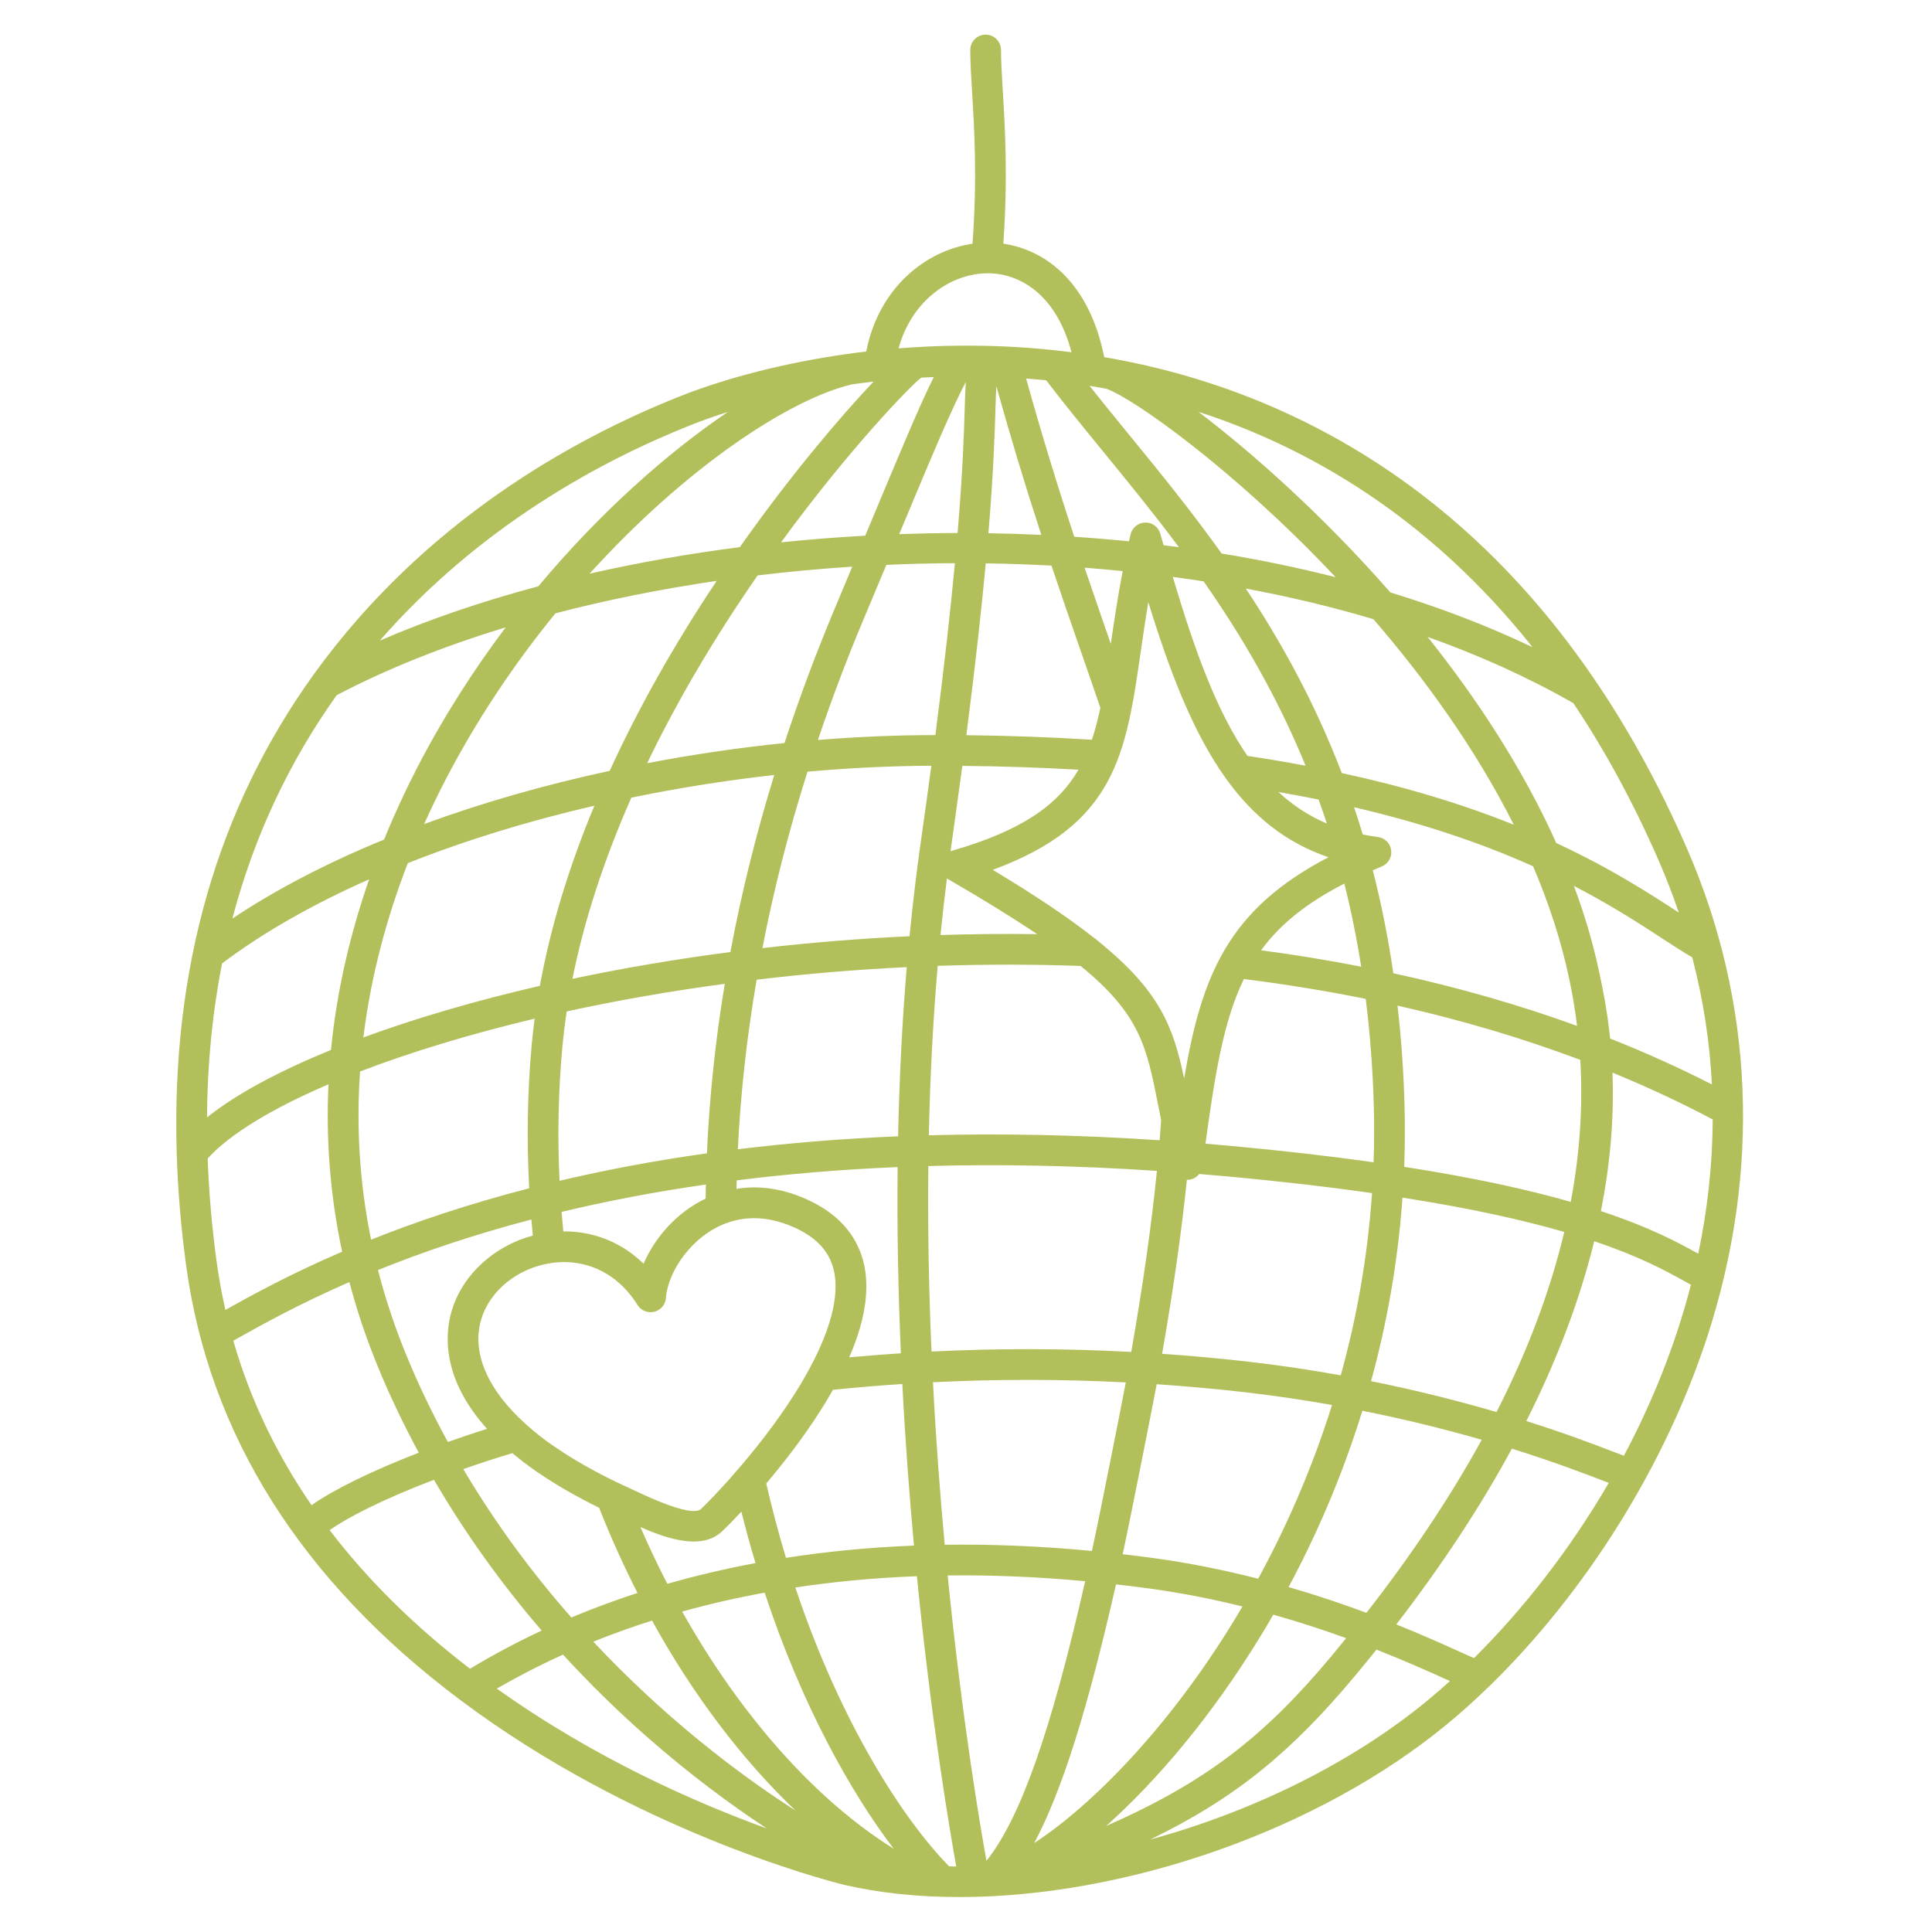
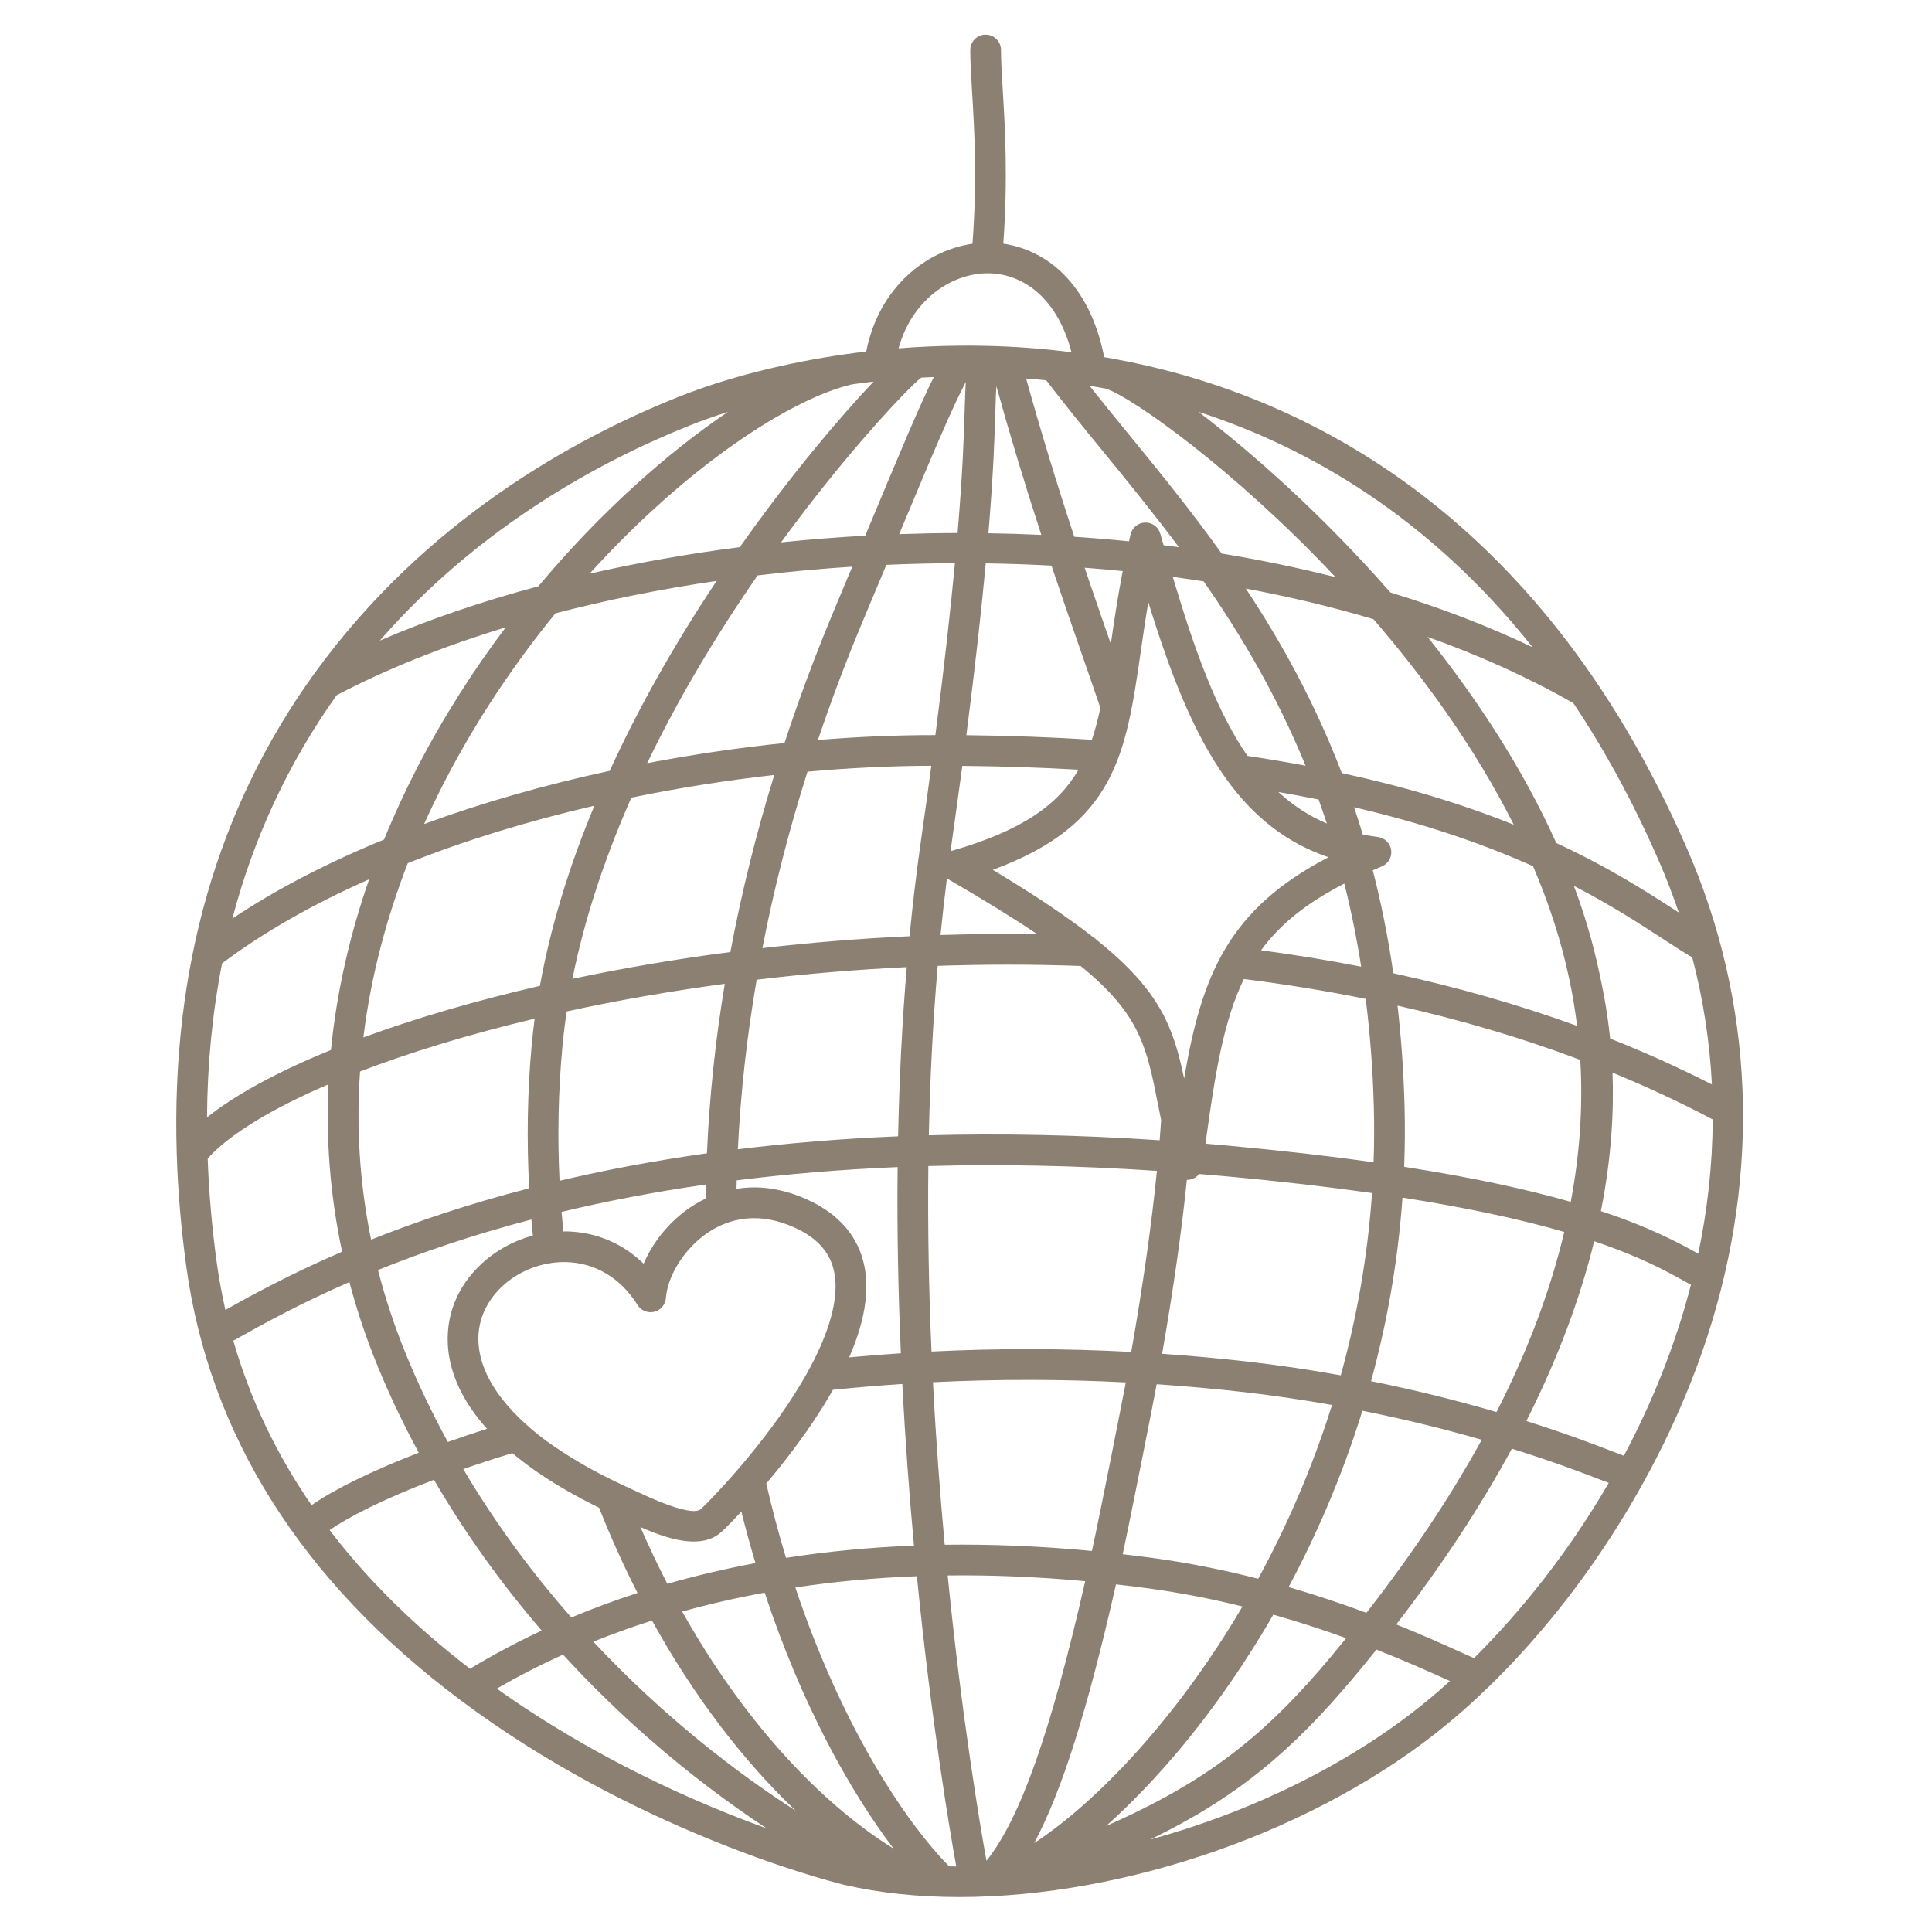
<svg xmlns="http://www.w3.org/2000/svg" width="400" zoomAndPan="magnify" viewBox="0 0 300 300" height="400" preserveAspectRatio="xMidYMid meet" version="1.0">
-   <path fill="#b3bf5a" d="M 261.941 131.734 C 238.535 78.043 200.551 60.746 172.812 55.695 C 172.363 55.609 171.91 55.535 171.461 55.457 C 169.141 43.797 162.316 38.793 155.793 37.836 C 156.527 27.586 156.059 19.797 155.707 14 C 155.562 11.574 155.434 9.48 155.434 7.766 C 155.434 6.445 154.367 5.379 153.051 5.379 C 151.73 5.379 150.664 6.445 150.664 7.766 C 150.664 9.621 150.793 11.785 150.945 14.289 C 151.293 20.012 151.758 27.727 151.008 37.848 C 143.805 38.887 136.461 44.633 134.508 54.586 C 133.457 54.707 132.449 54.836 131.477 54.977 C 122.113 56.289 112.871 58.637 105.453 61.59 C 89.062 68.117 65.945 80.879 48.809 104.598 C 48.805 104.605 48.797 104.617 48.789 104.625 C 48.77 104.648 48.754 104.676 48.734 104.703 C 33.746 125.492 26.586 150.473 27.438 178.949 C 27.43 179.082 27.434 179.215 27.449 179.348 C 27.621 184.883 28.109 190.668 28.91 196.551 C 32.484 222.789 46.781 245.453 71.398 263.918 C 98.25 284.082 127.734 291.844 131.047 292.672 C 136.625 293.961 142.664 294.574 148.965 294.574 C 174.66 294.574 204.656 284.328 224.859 267.598 C 226.953 265.867 229.035 263.992 231.059 262.023 C 231.098 261.988 231.137 261.953 231.176 261.918 C 246.262 247.258 258.625 227.453 265.098 207.582 C 273.461 181.887 272.371 155.66 261.941 131.734 Z M 228.891 257.469 C 228.18 257.168 227.215 256.73 226.27 256.305 C 223.988 255.277 220.777 253.832 216.816 252.238 C 223.902 243.043 229.891 233.938 234.762 224.949 C 241.395 227.023 246.195 228.871 248.875 229.906 C 249.238 230.043 249.535 230.16 249.805 230.262 C 243.73 240.719 236.453 249.938 228.891 257.469 Z M 36.227 208.184 L 36.961 207.773 C 40.707 205.68 46.379 202.512 54.254 199.078 C 55.402 203.418 56.863 207.824 58.699 212.281 C 60.551 216.785 62.676 221.219 65.027 225.578 C 57.762 228.387 51.84 231.289 48.379 233.727 C 42.875 225.727 38.816 217.203 36.227 208.184 Z M 33.637 195.906 C 32.891 190.434 32.434 185.059 32.25 179.891 C 35.574 176.191 42.125 172.176 51.008 168.371 C 50.617 176.637 51.195 185.344 53.125 194.363 C 44.91 197.902 38.957 201.191 34.996 203.406 C 34.441 200.941 33.984 198.441 33.637 195.906 Z M 52.277 107.953 C 59.984 103.898 68.848 100.359 78.523 97.414 C 73.48 104.113 68.766 111.465 64.691 119.383 C 62.953 122.766 61.238 126.438 59.641 130.367 C 50.73 134.016 42.84 138.129 36.082 142.637 C 39.402 130.02 44.812 118.43 52.277 107.953 Z M 232.379 219.262 C 225.984 217.391 219.457 215.785 212.898 214.465 C 215.285 205.762 217.051 196.227 217.777 185.965 C 228.559 187.652 236.68 189.496 242.898 191.293 C 240.73 200.426 237.23 209.754 232.379 219.262 Z M 178.992 241.918 C 177.422 241.707 175.867 241.516 174.328 241.336 C 175.66 235.211 179.246 216.941 179.609 214.941 C 184.074 215.246 188.602 215.648 193.113 216.16 C 197.691 216.684 202.293 217.359 206.836 218.164 C 203.578 228.566 199.469 237.621 195.367 245.148 C 190.273 243.84 184.781 242.703 178.992 241.918 Z M 192.93 249.453 C 192.527 250.145 192.125 250.82 191.723 251.477 C 181.359 268.488 169.363 280.465 160.594 286.188 C 164.891 278.121 168.895 265.449 173.289 246.02 C 174.957 246.207 176.645 246.414 178.352 246.648 C 183.469 247.34 188.355 248.32 192.93 249.453 Z M 103.625 245.934 C 102.148 243.078 100.75 240.133 99.441 237.117 C 101.992 238.242 105.035 239.367 107.719 239.367 C 109.297 239.367 110.75 238.98 111.91 237.973 C 111.953 237.938 112.004 237.891 112.062 237.84 C 112.18 237.734 112.32 237.598 112.492 237.434 C 112.617 237.312 113.266 236.668 113.461 236.469 C 113.941 235.98 114.5 235.395 115.121 234.727 C 115.785 237.406 116.52 240.074 117.309 242.715 C 112.457 243.625 107.898 244.711 103.625 245.934 Z M 114.578 228.172 C 111.512 231.738 109.195 234.016 108.797 234.359 C 108.73 234.414 108.641 234.473 108.523 234.516 C 108.344 234.586 108.102 234.629 107.766 234.633 C 106.543 234.641 104.094 234.055 99.215 231.766 C 98.793 231.566 95.934 230.238 95.934 230.238 C 92.41 228.551 89.246 226.762 86.578 224.949 C 86.402 224.824 86.238 224.723 86.074 224.613 C 84.426 223.516 82.98 222.332 81.707 221.195 C 75.652 215.773 73.176 209.957 74.738 204.82 C 76.098 200.352 80.465 196.863 85.613 196.121 C 85.637 196.117 85.664 196.113 85.691 196.109 C 86.418 196.004 87.18 195.961 87.953 195.98 C 92.473 196.109 96.395 198.473 99 202.641 C 99.547 203.516 100.598 203.938 101.598 203.691 C 102.598 203.441 103.328 202.578 103.402 201.551 C 103.699 197.512 107.363 191.926 112.781 189.93 C 113.688 189.59 114.656 189.359 115.719 189.23 C 115.781 189.223 115.844 189.215 115.977 189.207 C 118.336 188.992 120.816 189.461 123.352 190.602 C 126.469 192.012 128.398 193.922 129.25 196.445 C 130.543 200.27 129.312 205.793 125.742 212.445 C 125.367 213.145 124.969 213.844 124.566 214.527 C 124.551 214.555 124.535 214.582 124.52 214.609 C 124.488 214.656 124.457 214.703 124.43 214.754 C 124.094 215.324 123.742 215.898 123.383 216.465 C 120.402 221.16 116.953 225.422 114.578 228.172 Z M 63.324 134.031 C 72.25 130.492 81.965 127.496 92.297 125.109 C 88.289 134.723 85.461 144.102 83.832 153.082 C 73.902 155.371 64.535 158.109 56.422 161.094 C 57.633 151.203 60.199 142.09 63.324 134.031 Z M 132.34 87.992 L 129.609 94.52 C 126.691 101.473 124.082 108.477 121.816 115.375 C 114.68 116.109 107.531 117.16 100.492 118.508 C 105.125 108.883 110.883 99.098 117.641 89.352 C 122.48 88.766 127.387 88.312 132.34 87.992 Z M 109.574 186.117 C 104.953 188.324 101.641 192.277 99.938 196.227 C 96.711 193.09 92.629 191.34 88.086 191.211 C 87.879 191.207 87.68 191.219 87.473 191.223 C 87.371 190.191 87.281 189.18 87.199 188.184 C 93.965 186.562 101.422 185.105 109.605 183.93 C 109.59 184.656 109.582 185.387 109.574 186.117 Z M 86.887 183.352 C 86.551 176.465 86.691 169.535 87.312 162.707 C 87.477 160.895 87.707 159 87.996 157.055 C 95.949 155.32 104.184 153.887 112.543 152.766 C 111.078 161.59 110.152 170.422 109.773 179.086 C 101.422 180.258 93.809 181.719 86.887 183.352 Z M 120.227 120.34 C 117.398 129.504 115.117 138.727 113.414 147.832 C 105.078 148.91 96.859 150.309 88.887 151.992 C 90.695 142.98 93.766 133.539 98.035 123.859 C 105.34 122.355 112.781 121.172 120.227 120.34 Z M 190.414 120.961 C 190.434 120.984 190.453 121.012 190.473 121.039 C 194.578 126.707 199.633 130.855 206.289 133.109 C 190.809 141.176 186.613 151.293 183.871 167.469 C 182.199 159.512 180.172 153.883 170.383 146.027 C 170.227 145.855 170.039 145.715 169.836 145.594 C 165.938 142.52 160.855 139.098 154.156 135.066 C 173.246 128.066 174.836 117.086 177.148 101.09 C 177.492 98.707 177.859 96.172 178.309 93.492 C 181.699 104.516 185.328 113.906 190.414 120.961 Z M 147.039 136.391 C 147.09 136.422 147.137 136.461 147.188 136.492 C 152.785 139.742 157.328 142.547 161.055 145.055 C 156.113 144.984 151.094 145.031 146.043 145.191 C 146.336 142.246 146.668 139.312 147.039 136.391 Z M 147.727 132.137 C 147.684 132.148 147.641 132.168 147.598 132.184 C 147.637 131.91 148.91 122.812 149.43 118.926 C 155.652 118.984 161.695 119.184 167.469 119.52 C 164.285 124.988 158.695 128.988 147.727 132.137 Z M 142.984 130.691 C 142.293 135.551 141.711 140.457 141.234 145.379 C 133.609 145.73 125.953 146.352 118.387 147.223 C 120.141 138.145 122.492 128.953 125.387 119.828 C 131.898 119.242 138.355 118.926 144.617 118.91 C 144.125 122.602 143.582 126.52 142.984 130.691 Z M 117.492 152.129 C 125.203 151.203 133.02 150.551 140.801 150.176 C 140.066 158.953 139.637 167.758 139.457 176.445 C 130.555 176.812 122.273 177.512 114.574 178.457 C 114.992 169.789 115.973 160.953 117.492 152.129 Z M 145.605 149.977 C 153.125 149.727 160.574 149.73 167.801 149.996 C 177.039 157.504 178.066 162.633 179.809 171.469 C 179.965 172.258 180.129 173.082 180.301 173.934 C 180.234 174.953 180.156 176 180.07 177.059 C 167.184 176.199 155.254 175.988 144.23 176.285 C 144.414 167.582 144.852 158.766 145.605 149.977 Z M 184.297 183.203 C 184.309 183.203 184.324 183.207 184.336 183.207 C 184.387 183.207 184.434 183.207 184.484 183.203 C 185.184 183.16 185.801 182.816 186.211 182.297 C 187.594 182.406 188.984 182.527 190.391 182.656 C 198.941 183.441 206.445 184.32 213.047 185.258 C 212.348 195.469 210.586 204.934 208.195 213.559 C 203.383 212.695 198.504 211.973 193.652 211.418 C 189.246 210.918 184.82 210.52 180.453 210.219 C 182.203 200.188 183.473 191.258 184.297 183.203 Z M 190.824 177.906 C 189.602 177.793 188.391 177.691 187.184 177.59 C 188.691 166.586 190.012 158.461 193.148 152.023 C 199.582 152.828 205.926 153.863 212.07 155.105 C 212.73 160.406 213.172 165.98 213.328 171.887 C 213.406 174.805 213.387 177.664 213.289 180.477 C 206.703 179.547 199.262 178.68 190.824 177.906 Z M 195.82 147.559 C 198.746 143.559 202.82 140.246 208.746 137.203 C 209.777 141.297 210.656 145.598 211.367 150.105 C 206.289 149.109 201.09 148.262 195.82 147.559 Z M 198.504 122.98 C 200.629 123.348 202.711 123.742 204.75 124.152 C 205.191 125.375 205.621 126.617 206.035 127.879 C 203.207 126.676 200.723 125.031 198.504 122.98 Z M 193.703 117.375 C 188.926 110.465 185.508 101.004 182.109 89.578 C 183.711 89.793 185.305 90.023 186.898 90.273 C 192.695 98.57 198.23 107.918 202.73 118.895 C 199.793 118.344 196.773 117.836 193.703 117.375 Z M 172.488 99.984 C 172.445 99.855 169.773 92.176 168.418 88.156 C 170.395 88.305 172.367 88.48 174.332 88.676 C 173.547 92.754 172.988 96.523 172.488 99.984 Z M 167.848 101.172 C 168.902 104.195 169.906 107.094 170.863 109.91 C 170.496 111.668 170.07 113.316 169.547 114.867 C 163.332 114.473 156.793 114.234 150.055 114.16 C 151.461 103.223 152.418 94.496 153.066 87.48 C 156.469 87.527 159.875 87.645 163.273 87.828 C 164.863 92.578 166.379 96.941 167.848 101.172 Z M 153.48 82.801 C 154.277 73.242 154.453 67.422 154.57 63.574 C 154.613 62.09 154.652 60.922 154.711 59.953 C 156.844 67.625 159.102 75.098 161.695 83.055 C 158.957 82.926 156.219 82.844 153.48 82.801 Z M 149.801 63.434 C 149.684 67.277 149.508 73.117 148.695 82.766 C 145.664 82.773 142.641 82.836 139.625 82.941 C 145.219 69.555 147.742 63.562 149.969 59.312 C 149.891 60.438 149.852 61.762 149.801 63.434 Z M 148.277 87.453 C 147.621 94.469 146.66 103.203 145.246 114.145 C 139.312 114.141 133.188 114.398 127.004 114.906 C 129.078 108.762 131.418 102.543 134.008 96.363 L 137.633 87.711 C 141.168 87.555 144.719 87.465 148.277 87.453 Z M 55.91 166.383 C 63.809 163.348 73.094 160.539 83.02 158.176 C 82.836 159.574 82.68 160.949 82.559 162.281 C 81.891 169.629 81.77 177.102 82.176 184.516 C 72.586 186.992 64.441 189.773 57.621 192.496 C 55.766 183.418 55.332 174.66 55.91 166.383 Z M 82.512 189.363 C 82.582 190.184 82.656 191.012 82.742 191.855 C 76.766 193.457 71.859 197.891 70.176 203.43 C 69.07 207.055 68.512 213.961 75.625 221.863 C 73.531 222.531 71.5 223.215 69.543 223.91 C 67.207 219.633 65.043 215.16 63.109 210.465 C 61.27 205.992 59.812 201.566 58.695 197.211 C 65.289 194.547 73.188 191.812 82.512 189.363 Z M 133.773 194.922 C 132.492 191.129 129.645 188.211 125.312 186.254 C 122.02 184.766 118.73 184.164 115.613 184.449 C 115.449 184.457 115.289 184.477 115.105 184.5 C 114.855 184.531 114.609 184.57 114.363 184.609 C 114.371 184.164 114.387 183.727 114.398 183.285 C 122.105 182.316 130.422 181.598 139.383 181.223 C 139.277 191.125 139.48 200.836 139.887 210.137 C 137.219 210.312 134.539 210.523 131.863 210.77 C 134.578 204.543 135.223 199.223 133.773 194.922 Z M 144.152 181.062 C 155.055 180.762 166.867 180.961 179.645 181.812 C 178.816 190.129 177.504 199.414 175.66 209.926 C 165.336 209.375 154.926 209.355 144.645 209.867 C 144.238 200.598 144.043 190.926 144.152 181.062 Z M 218.043 181.184 C 218.156 178.102 218.184 174.965 218.098 171.762 C 217.953 166.297 217.574 161.113 217.008 156.156 C 226.93 158.383 236.449 161.211 245.387 164.578 C 245.812 171.781 245.32 179.133 243.906 186.625 C 237.445 184.777 229.07 182.895 218.043 181.184 Z M 250.391 166.559 C 255.742 168.754 260.961 171.184 265.949 173.824 C 265.918 180.953 265.121 187.926 263.703 194.672 C 260.711 193.016 256.363 190.625 248.586 188.059 C 250.258 179.664 250.609 172.457 250.391 166.559 Z M 216.355 151.125 C 215.535 145.484 214.457 140.16 213.164 135.137 C 213.625 134.938 214.082 134.738 214.562 134.543 C 215.566 134.129 216.164 133.094 216.02 132.02 C 215.879 130.945 215.027 130.102 213.953 129.969 C 213.145 129.867 212.371 129.73 211.605 129.578 C 211.176 128.145 210.727 126.734 210.262 125.348 C 220.535 127.738 229.668 130.754 238.055 134.512 C 240.445 140.105 242.379 145.922 243.645 151.895 L 243.719 152.246 C 244.219 154.578 244.598 156.934 244.891 159.301 C 235.871 156.023 226.297 153.285 216.355 151.125 Z M 208.352 120.039 C 204.164 109.109 198.977 99.73 193.449 91.391 C 200.215 92.656 206.848 94.23 213.27 96.148 C 220.91 105 228.941 115.898 235.055 128.062 C 226.934 124.801 218.129 122.156 208.352 120.039 Z M 189.703 85.953 C 184.824 79.129 179.809 72.988 175.086 67.215 C 173.035 64.707 171.07 62.293 169.184 59.914 C 170.055 60.055 170.922 60.199 171.785 60.359 C 176.016 61.855 191.543 72.867 206.992 89.203 C 207.125 89.34 207.258 89.484 207.391 89.625 C 201.613 88.16 195.703 86.938 189.703 85.953 Z M 162.453 59.047 C 165.238 62.703 168.23 66.363 171.395 70.234 C 175.168 74.848 179.133 79.703 183.059 84.965 C 182.266 84.859 181.473 84.758 180.68 84.66 L 180.168 82.875 C 179.875 81.832 178.93 81.109 177.824 81.141 C 176.738 81.164 175.805 81.918 175.555 82.973 C 175.465 83.34 175.391 83.695 175.309 84.055 C 172.484 83.77 169.652 83.535 166.812 83.348 C 164.008 74.828 161.598 66.91 159.336 58.781 C 160.379 58.859 161.418 58.945 162.453 59.047 Z M 134.383 83.109 L 134.355 83.18 C 129.961 83.422 125.598 83.77 121.281 84.215 C 132.027 69.484 141.445 59.895 142.855 58.801 C 142.938 58.754 143.008 58.691 143.078 58.637 C 143.723 58.602 144.359 58.578 144.996 58.551 C 142.781 63 140.117 69.379 134.383 83.109 Z M 132.285 59.684 C 133.359 59.531 134.469 59.391 135.645 59.258 C 130.711 64.461 122.848 73.641 114.883 84.957 C 106.855 85.988 99.035 87.375 91.547 89.082 C 106.535 72.543 122.578 61.984 132.285 59.684 Z M 111.285 90.199 C 104.691 100.07 99.125 109.969 94.676 119.695 C 84.48 121.895 74.82 124.668 65.859 127.957 C 66.863 125.723 67.895 123.59 68.934 121.562 C 73.941 111.836 79.914 103 86.25 95.234 C 94.199 93.16 102.602 91.469 111.285 90.199 Z M 34.484 149.594 C 40.84 144.816 48.508 140.438 57.32 136.539 C 54.527 144.562 52.332 153.469 51.391 163.043 C 43.113 166.41 36.594 169.961 32.145 173.508 C 32.199 165.203 32.98 157.227 34.484 149.594 Z M 79.555 225.641 C 80.727 226.621 82.008 227.598 83.395 228.559 C 83.422 228.578 83.449 228.598 83.477 228.617 C 83.598 228.691 83.711 228.766 83.867 228.875 C 86.543 230.691 89.633 232.453 93.027 234.121 C 94.824 238.668 96.824 243.102 98.992 247.355 C 95.344 248.539 91.918 249.82 88.719 251.16 C 82.746 244.375 77.004 236.695 71.938 228.121 C 74.367 227.27 76.922 226.441 79.555 225.641 Z M 101.246 251.641 C 107.629 263.223 115.305 273.32 123.547 281.156 C 114.41 275.305 103.043 266.566 92.129 254.918 C 94.988 253.766 98.023 252.664 101.246 251.641 Z M 100.52 269.75 C 107.066 275.504 113.43 280.211 119.051 283.914 C 108.273 280.012 92.457 273.129 77.145 262.207 C 80.23 260.418 83.652 258.637 87.426 256.93 C 91.516 261.398 95.891 265.684 100.52 269.75 Z M 105.93 250.246 C 109.941 249.125 114.207 248.133 118.738 247.305 C 124.504 264.805 132.125 278.348 138.773 287.07 C 126.742 279.586 115.055 266.512 105.93 250.246 Z M 122.047 241.902 C 120.898 238.102 119.871 234.23 118.984 230.355 C 121.398 227.5 124.594 223.465 127.41 219.02 C 127.801 218.406 128.184 217.789 128.547 217.168 C 128.562 217.141 128.578 217.113 128.59 217.086 C 128.621 217.039 128.652 216.996 128.68 216.945 C 128.918 216.539 129.133 216.168 129.332 215.812 C 132.918 215.445 136.527 215.141 140.113 214.906 C 140.57 223.754 141.203 232.184 141.922 240 C 134.84 240.277 128.223 240.941 122.047 241.902 Z M 144.871 214.633 C 154.793 214.141 164.84 214.148 174.812 214.66 C 174.48 216.461 170.914 234.609 169.555 240.832 C 161.477 240.062 153.859 239.77 146.695 239.867 C 145.969 232.016 145.328 223.539 144.871 214.633 Z M 168.508 245.527 C 163.145 269.109 158.391 282.422 153.18 288.945 C 152.219 283.645 149.398 267.094 147.152 244.637 C 153.859 244.555 160.973 244.828 168.508 245.527 Z M 195.797 253.961 C 196.434 252.922 197.074 251.84 197.715 250.723 C 201.816 251.883 205.613 253.133 209.035 254.371 C 208.277 255.309 207.512 256.242 206.727 257.184 C 196.32 269.637 187.297 276.699 171.754 283.543 C 179.477 276.648 188.051 266.68 195.797 253.961 Z M 200.094 246.438 C 204.215 238.746 208.305 229.559 211.551 219.059 C 217.789 220.305 223.996 221.816 230.086 223.566 C 225.246 232.379 219.281 241.34 212.176 250.438 C 208.57 249.098 204.516 247.719 200.094 246.438 Z M 252.156 226.047 C 251.777 225.91 251.176 225.68 250.59 225.453 C 247.969 224.441 243.363 222.668 237.008 220.656 C 241.781 211.195 245.301 201.875 247.547 192.738 C 254.688 195.137 258.691 197.352 261.469 198.891 C 261.855 199.105 262.219 199.305 262.57 199.496 C 260.145 208.898 256.535 217.816 252.156 226.047 Z M 250.02 161.266 C 249.566 156.828 248.855 153.445 248.387 151.25 L 248.312 150.906 C 247.355 146.391 246.027 141.934 244.395 137.562 C 250.195 140.566 254.633 143.453 258.078 145.699 C 259.84 146.848 261.367 147.84 262.773 148.664 C 264.512 155.316 265.496 161.91 265.824 168.391 C 260.734 165.797 255.445 163.406 250.02 161.266 Z M 260.684 141.703 C 256.23 138.801 250.172 134.859 241.66 130.906 C 236.488 119.383 229.383 108.555 221.672 98.895 C 229.68 101.746 237.285 105.168 244.316 109.191 C 249.082 116.316 253.547 124.418 257.566 133.645 C 258.742 136.336 259.77 139.02 260.684 141.703 Z M 237.977 100.5 C 231.008 97.172 223.609 94.348 215.902 91.996 C 205.434 80.039 194.48 70.324 186.094 63.945 C 202.957 69.41 221.77 80.102 237.977 100.5 Z M 153.07 42.438 C 158.113 42.301 163.98 45.531 166.383 54.695 C 161.992 54.133 157.504 53.797 152.965 53.699 C 151.652 53.676 150.359 53.668 149.074 53.676 C 149.062 53.676 149.047 53.672 149.031 53.672 C 149.008 53.672 148.984 53.676 148.961 53.676 C 145.859 53.699 142.695 53.84 139.527 54.094 C 141.586 46.613 147.586 42.582 153.07 42.438 Z M 107.219 66.023 C 109.047 65.293 110.996 64.605 113.031 63.961 C 103.727 70.246 93.27 79.469 83.594 91.039 C 74.75 93.402 66.469 96.23 58.973 99.477 C 74.508 81.68 93.355 71.543 107.219 66.023 Z M 51.184 237.59 C 53.867 235.715 59.188 232.906 67.387 229.781 C 72.148 237.949 77.746 245.805 84.113 253.195 C 79.992 255.117 76.289 257.125 72.984 259.125 C 64.332 252.48 57.059 245.293 51.184 237.59 Z M 147.379 289.805 C 140.328 282.625 130.574 267.68 123.5 246.504 C 129.371 245.617 135.66 245.008 142.375 244.754 C 144.641 267.594 147.516 284.434 148.488 289.828 C 148.117 289.828 147.75 289.812 147.379 289.805 Z M 221.82 263.922 C 209.891 273.797 194.434 281.316 178.594 285.648 C 191.969 279.148 200.57 271.988 210.391 260.242 C 211.531 258.875 212.645 257.512 213.738 256.148 C 218.227 257.918 221.828 259.539 224.312 260.656 L 225.145 261.031 C 224.043 262.031 222.934 263 221.82 263.922 Z M 221.82 263.922 " fill-opacity="1" fill-rule="nonzero" />
+   <path fill="#8c8072" d="M 261.941 131.734 C 238.535 78.043 200.551 60.746 172.812 55.695 C 172.363 55.609 171.91 55.535 171.461 55.457 C 169.141 43.797 162.316 38.793 155.793 37.836 C 156.527 27.586 156.059 19.797 155.707 14 C 155.562 11.574 155.434 9.48 155.434 7.766 C 155.434 6.445 154.367 5.379 153.051 5.379 C 151.73 5.379 150.664 6.445 150.664 7.766 C 150.664 9.621 150.793 11.785 150.945 14.289 C 151.293 20.012 151.758 27.727 151.008 37.848 C 143.805 38.887 136.461 44.633 134.508 54.586 C 133.457 54.707 132.449 54.836 131.477 54.977 C 122.113 56.289 112.871 58.637 105.453 61.59 C 89.062 68.117 65.945 80.879 48.809 104.598 C 48.805 104.605 48.797 104.617 48.789 104.625 C 48.77 104.648 48.754 104.676 48.734 104.703 C 33.746 125.492 26.586 150.473 27.438 178.949 C 27.43 179.082 27.434 179.215 27.449 179.348 C 27.621 184.883 28.109 190.668 28.91 196.551 C 32.484 222.789 46.781 245.453 71.398 263.918 C 98.25 284.082 127.734 291.844 131.047 292.672 C 136.625 293.961 142.664 294.574 148.965 294.574 C 174.66 294.574 204.656 284.328 224.859 267.598 C 226.953 265.867 229.035 263.992 231.059 262.023 C 231.098 261.988 231.137 261.953 231.176 261.918 C 246.262 247.258 258.625 227.453 265.098 207.582 C 273.461 181.887 272.371 155.66 261.941 131.734 Z M 228.891 257.469 C 228.18 257.168 227.215 256.73 226.27 256.305 C 223.988 255.277 220.777 253.832 216.816 252.238 C 223.902 243.043 229.891 233.938 234.762 224.949 C 241.395 227.023 246.195 228.871 248.875 229.906 C 249.238 230.043 249.535 230.16 249.805 230.262 C 243.73 240.719 236.453 249.938 228.891 257.469 Z M 36.227 208.184 L 36.961 207.773 C 40.707 205.68 46.379 202.512 54.254 199.078 C 55.402 203.418 56.863 207.824 58.699 212.281 C 60.551 216.785 62.676 221.219 65.027 225.578 C 57.762 228.387 51.84 231.289 48.379 233.727 C 42.875 225.727 38.816 217.203 36.227 208.184 Z M 33.637 195.906 C 32.891 190.434 32.434 185.059 32.25 179.891 C 35.574 176.191 42.125 172.176 51.008 168.371 C 50.617 176.637 51.195 185.344 53.125 194.363 C 44.91 197.902 38.957 201.191 34.996 203.406 C 34.441 200.941 33.984 198.441 33.637 195.906 Z M 52.277 107.953 C 59.984 103.898 68.848 100.359 78.523 97.414 C 73.48 104.113 68.766 111.465 64.691 119.383 C 62.953 122.766 61.238 126.438 59.641 130.367 C 50.73 134.016 42.84 138.129 36.082 142.637 C 39.402 130.02 44.812 118.43 52.277 107.953 Z M 232.379 219.262 C 225.984 217.391 219.457 215.785 212.898 214.465 C 215.285 205.762 217.051 196.227 217.777 185.965 C 228.559 187.652 236.68 189.496 242.898 191.293 C 240.73 200.426 237.23 209.754 232.379 219.262 Z M 178.992 241.918 C 177.422 241.707 175.867 241.516 174.328 241.336 C 175.66 235.211 179.246 216.941 179.609 214.941 C 184.074 215.246 188.602 215.648 193.113 216.16 C 197.691 216.684 202.293 217.359 206.836 218.164 C 203.578 228.566 199.469 237.621 195.367 245.148 C 190.273 243.84 184.781 242.703 178.992 241.918 Z M 192.93 249.453 C 192.527 250.145 192.125 250.82 191.723 251.477 C 181.359 268.488 169.363 280.465 160.594 286.188 C 164.891 278.121 168.895 265.449 173.289 246.02 C 174.957 246.207 176.645 246.414 178.352 246.648 C 183.469 247.34 188.355 248.32 192.93 249.453 Z M 103.625 245.934 C 102.148 243.078 100.75 240.133 99.441 237.117 C 101.992 238.242 105.035 239.367 107.719 239.367 C 109.297 239.367 110.75 238.98 111.91 237.973 C 111.953 237.938 112.004 237.891 112.062 237.84 C 112.18 237.734 112.32 237.598 112.492 237.434 C 112.617 237.312 113.266 236.668 113.461 236.469 C 113.941 235.98 114.5 235.395 115.121 234.727 C 115.785 237.406 116.52 240.074 117.309 242.715 C 112.457 243.625 107.898 244.711 103.625 245.934 Z M 114.578 228.172 C 111.512 231.738 109.195 234.016 108.797 234.359 C 108.73 234.414 108.641 234.473 108.523 234.516 C 108.344 234.586 108.102 234.629 107.766 234.633 C 106.543 234.641 104.094 234.055 99.215 231.766 C 98.793 231.566 95.934 230.238 95.934 230.238 C 92.41 228.551 89.246 226.762 86.578 224.949 C 86.402 224.824 86.238 224.723 86.074 224.613 C 84.426 223.516 82.98 222.332 81.707 221.195 C 75.652 215.773 73.176 209.957 74.738 204.82 C 76.098 200.352 80.465 196.863 85.613 196.121 C 85.637 196.117 85.664 196.113 85.691 196.109 C 86.418 196.004 87.18 195.961 87.953 195.98 C 92.473 196.109 96.395 198.473 99 202.641 C 99.547 203.516 100.598 203.938 101.598 203.691 C 102.598 203.441 103.328 202.578 103.402 201.551 C 103.699 197.512 107.363 191.926 112.781 189.93 C 113.688 189.59 114.656 189.359 115.719 189.23 C 115.781 189.223 115.844 189.215 115.977 189.207 C 118.336 188.992 120.816 189.461 123.352 190.602 C 126.469 192.012 128.398 193.922 129.25 196.445 C 130.543 200.27 129.312 205.793 125.742 212.445 C 125.367 213.145 124.969 213.844 124.566 214.527 C 124.551 214.555 124.535 214.582 124.52 214.609 C 124.488 214.656 124.457 214.703 124.43 214.754 C 124.094 215.324 123.742 215.898 123.383 216.465 C 120.402 221.16 116.953 225.422 114.578 228.172 Z M 63.324 134.031 C 72.25 130.492 81.965 127.496 92.297 125.109 C 88.289 134.723 85.461 144.102 83.832 153.082 C 73.902 155.371 64.535 158.109 56.422 161.094 C 57.633 151.203 60.199 142.09 63.324 134.031 Z M 132.34 87.992 L 129.609 94.52 C 126.691 101.473 124.082 108.477 121.816 115.375 C 114.68 116.109 107.531 117.16 100.492 118.508 C 105.125 108.883 110.883 99.098 117.641 89.352 C 122.48 88.766 127.387 88.312 132.34 87.992 Z M 109.574 186.117 C 104.953 188.324 101.641 192.277 99.938 196.227 C 96.711 193.09 92.629 191.34 88.086 191.211 C 87.879 191.207 87.68 191.219 87.473 191.223 C 87.371 190.191 87.281 189.18 87.199 188.184 C 93.965 186.562 101.422 185.105 109.605 183.93 C 109.59 184.656 109.582 185.387 109.574 186.117 Z M 86.887 183.352 C 86.551 176.465 86.691 169.535 87.312 162.707 C 87.477 160.895 87.707 159 87.996 157.055 C 95.949 155.32 104.184 153.887 112.543 152.766 C 111.078 161.59 110.152 170.422 109.773 179.086 C 101.422 180.258 93.809 181.719 86.887 183.352 Z M 120.227 120.34 C 117.398 129.504 115.117 138.727 113.414 147.832 C 105.078 148.91 96.859 150.309 88.887 151.992 C 90.695 142.98 93.766 133.539 98.035 123.859 C 105.34 122.355 112.781 121.172 120.227 120.34 Z M 190.414 120.961 C 190.434 120.984 190.453 121.012 190.473 121.039 C 194.578 126.707 199.633 130.855 206.289 133.109 C 190.809 141.176 186.613 151.293 183.871 167.469 C 182.199 159.512 180.172 153.883 170.383 146.027 C 170.227 145.855 170.039 145.715 169.836 145.594 C 165.938 142.52 160.855 139.098 154.156 135.066 C 173.246 128.066 174.836 117.086 177.148 101.09 C 177.492 98.707 177.859 96.172 178.309 93.492 C 181.699 104.516 185.328 113.906 190.414 120.961 Z M 147.039 136.391 C 147.09 136.422 147.137 136.461 147.188 136.492 C 152.785 139.742 157.328 142.547 161.055 145.055 C 156.113 144.984 151.094 145.031 146.043 145.191 C 146.336 142.246 146.668 139.312 147.039 136.391 Z M 147.727 132.137 C 147.684 132.148 147.641 132.168 147.598 132.184 C 147.637 131.91 148.91 122.812 149.43 118.926 C 155.652 118.984 161.695 119.184 167.469 119.52 C 164.285 124.988 158.695 128.988 147.727 132.137 Z M 142.984 130.691 C 142.293 135.551 141.711 140.457 141.234 145.379 C 133.609 145.73 125.953 146.352 118.387 147.223 C 120.141 138.145 122.492 128.953 125.387 119.828 C 131.898 119.242 138.355 118.926 144.617 118.91 C 144.125 122.602 143.582 126.52 142.984 130.691 Z M 117.492 152.129 C 125.203 151.203 133.02 150.551 140.801 150.176 C 140.066 158.953 139.637 167.758 139.457 176.445 C 130.555 176.812 122.273 177.512 114.574 178.457 C 114.992 169.789 115.973 160.953 117.492 152.129 Z M 145.605 149.977 C 153.125 149.727 160.574 149.73 167.801 149.996 C 177.039 157.504 178.066 162.633 179.809 171.469 C 179.965 172.258 180.129 173.082 180.301 173.934 C 180.234 174.953 180.156 176 180.07 177.059 C 167.184 176.199 155.254 175.988 144.23 176.285 C 144.414 167.582 144.852 158.766 145.605 149.977 Z M 184.297 183.203 C 184.309 183.203 184.324 183.207 184.336 183.207 C 184.387 183.207 184.434 183.207 184.484 183.203 C 185.184 183.16 185.801 182.816 186.211 182.297 C 187.594 182.406 188.984 182.527 190.391 182.656 C 198.941 183.441 206.445 184.32 213.047 185.258 C 212.348 195.469 210.586 204.934 208.195 213.559 C 203.383 212.695 198.504 211.973 193.652 211.418 C 189.246 210.918 184.82 210.52 180.453 210.219 C 182.203 200.188 183.473 191.258 184.297 183.203 Z M 190.824 177.906 C 189.602 177.793 188.391 177.691 187.184 177.59 C 188.691 166.586 190.012 158.461 193.148 152.023 C 199.582 152.828 205.926 153.863 212.07 155.105 C 212.73 160.406 213.172 165.98 213.328 171.887 C 213.406 174.805 213.387 177.664 213.289 180.477 C 206.703 179.547 199.262 178.68 190.824 177.906 Z M 195.82 147.559 C 198.746 143.559 202.82 140.246 208.746 137.203 C 209.777 141.297 210.656 145.598 211.367 150.105 C 206.289 149.109 201.09 148.262 195.82 147.559 Z M 198.504 122.98 C 200.629 123.348 202.711 123.742 204.75 124.152 C 205.191 125.375 205.621 126.617 206.035 127.879 C 203.207 126.676 200.723 125.031 198.504 122.98 Z M 193.703 117.375 C 188.926 110.465 185.508 101.004 182.109 89.578 C 183.711 89.793 185.305 90.023 186.898 90.273 C 192.695 98.57 198.23 107.918 202.73 118.895 C 199.793 118.344 196.773 117.836 193.703 117.375 Z M 172.488 99.984 C 172.445 99.855 169.773 92.176 168.418 88.156 C 170.395 88.305 172.367 88.48 174.332 88.676 C 173.547 92.754 172.988 96.523 172.488 99.984 Z M 167.848 101.172 C 168.902 104.195 169.906 107.094 170.863 109.91 C 170.496 111.668 170.07 113.316 169.547 114.867 C 163.332 114.473 156.793 114.234 150.055 114.16 C 151.461 103.223 152.418 94.496 153.066 87.48 C 156.469 87.527 159.875 87.645 163.273 87.828 C 164.863 92.578 166.379 96.941 167.848 101.172 Z M 153.48 82.801 C 154.277 73.242 154.453 67.422 154.57 63.574 C 154.613 62.09 154.652 60.922 154.711 59.953 C 156.844 67.625 159.102 75.098 161.695 83.055 C 158.957 82.926 156.219 82.844 153.48 82.801 Z M 149.801 63.434 C 149.684 67.277 149.508 73.117 148.695 82.766 C 145.664 82.773 142.641 82.836 139.625 82.941 C 145.219 69.555 147.742 63.562 149.969 59.312 C 149.891 60.438 149.852 61.762 149.801 63.434 Z M 148.277 87.453 C 147.621 94.469 146.66 103.203 145.246 114.145 C 139.312 114.141 133.188 114.398 127.004 114.906 C 129.078 108.762 131.418 102.543 134.008 96.363 L 137.633 87.711 C 141.168 87.555 144.719 87.465 148.277 87.453 Z M 55.91 166.383 C 63.809 163.348 73.094 160.539 83.02 158.176 C 82.836 159.574 82.68 160.949 82.559 162.281 C 81.891 169.629 81.77 177.102 82.176 184.516 C 72.586 186.992 64.441 189.773 57.621 192.496 C 55.766 183.418 55.332 174.66 55.91 166.383 Z M 82.512 189.363 C 82.582 190.184 82.656 191.012 82.742 191.855 C 76.766 193.457 71.859 197.891 70.176 203.43 C 69.07 207.055 68.512 213.961 75.625 221.863 C 73.531 222.531 71.5 223.215 69.543 223.91 C 67.207 219.633 65.043 215.16 63.109 210.465 C 61.27 205.992 59.812 201.566 58.695 197.211 C 65.289 194.547 73.188 191.812 82.512 189.363 Z M 133.773 194.922 C 132.492 191.129 129.645 188.211 125.312 186.254 C 122.02 184.766 118.73 184.164 115.613 184.449 C 115.449 184.457 115.289 184.477 115.105 184.5 C 114.855 184.531 114.609 184.57 114.363 184.609 C 114.371 184.164 114.387 183.727 114.398 183.285 C 122.105 182.316 130.422 181.598 139.383 181.223 C 139.277 191.125 139.48 200.836 139.887 210.137 C 137.219 210.312 134.539 210.523 131.863 210.77 C 134.578 204.543 135.223 199.223 133.773 194.922 Z M 144.152 181.062 C 155.055 180.762 166.867 180.961 179.645 181.812 C 178.816 190.129 177.504 199.414 175.66 209.926 C 165.336 209.375 154.926 209.355 144.645 209.867 C 144.238 200.598 144.043 190.926 144.152 181.062 Z M 218.043 181.184 C 218.156 178.102 218.184 174.965 218.098 171.762 C 217.953 166.297 217.574 161.113 217.008 156.156 C 226.93 158.383 236.449 161.211 245.387 164.578 C 245.812 171.781 245.32 179.133 243.906 186.625 C 237.445 184.777 229.07 182.895 218.043 181.184 Z M 250.391 166.559 C 255.742 168.754 260.961 171.184 265.949 173.824 C 265.918 180.953 265.121 187.926 263.703 194.672 C 260.711 193.016 256.363 190.625 248.586 188.059 C 250.258 179.664 250.609 172.457 250.391 166.559 Z M 216.355 151.125 C 215.535 145.484 214.457 140.16 213.164 135.137 C 213.625 134.938 214.082 134.738 214.562 134.543 C 215.566 134.129 216.164 133.094 216.02 132.02 C 215.879 130.945 215.027 130.102 213.953 129.969 C 213.145 129.867 212.371 129.73 211.605 129.578 C 211.176 128.145 210.727 126.734 210.262 125.348 C 220.535 127.738 229.668 130.754 238.055 134.512 C 240.445 140.105 242.379 145.922 243.645 151.895 L 243.719 152.246 C 244.219 154.578 244.598 156.934 244.891 159.301 C 235.871 156.023 226.297 153.285 216.355 151.125 Z M 208.352 120.039 C 204.164 109.109 198.977 99.73 193.449 91.391 C 200.215 92.656 206.848 94.23 213.27 96.148 C 220.91 105 228.941 115.898 235.055 128.062 C 226.934 124.801 218.129 122.156 208.352 120.039 Z M 189.703 85.953 C 184.824 79.129 179.809 72.988 175.086 67.215 C 173.035 64.707 171.07 62.293 169.184 59.914 C 170.055 60.055 170.922 60.199 171.785 60.359 C 176.016 61.855 191.543 72.867 206.992 89.203 C 207.125 89.34 207.258 89.484 207.391 89.625 C 201.613 88.16 195.703 86.938 189.703 85.953 Z M 162.453 59.047 C 165.238 62.703 168.23 66.363 171.395 70.234 C 175.168 74.848 179.133 79.703 183.059 84.965 C 182.266 84.859 181.473 84.758 180.68 84.66 L 180.168 82.875 C 179.875 81.832 178.93 81.109 177.824 81.141 C 176.738 81.164 175.805 81.918 175.555 82.973 C 175.465 83.34 175.391 83.695 175.309 84.055 C 172.484 83.77 169.652 83.535 166.812 83.348 C 164.008 74.828 161.598 66.91 159.336 58.781 C 160.379 58.859 161.418 58.945 162.453 59.047 Z M 134.383 83.109 L 134.355 83.18 C 129.961 83.422 125.598 83.77 121.281 84.215 C 132.027 69.484 141.445 59.895 142.855 58.801 C 142.938 58.754 143.008 58.691 143.078 58.637 C 143.723 58.602 144.359 58.578 144.996 58.551 C 142.781 63 140.117 69.379 134.383 83.109 Z M 132.285 59.684 C 133.359 59.531 134.469 59.391 135.645 59.258 C 130.711 64.461 122.848 73.641 114.883 84.957 C 106.855 85.988 99.035 87.375 91.547 89.082 C 106.535 72.543 122.578 61.984 132.285 59.684 Z M 111.285 90.199 C 104.691 100.07 99.125 109.969 94.676 119.695 C 84.48 121.895 74.82 124.668 65.859 127.957 C 66.863 125.723 67.895 123.59 68.934 121.562 C 73.941 111.836 79.914 103 86.25 95.234 C 94.199 93.16 102.602 91.469 111.285 90.199 Z M 34.484 149.594 C 40.84 144.816 48.508 140.438 57.32 136.539 C 54.527 144.562 52.332 153.469 51.391 163.043 C 43.113 166.41 36.594 169.961 32.145 173.508 C 32.199 165.203 32.98 157.227 34.484 149.594 Z M 79.555 225.641 C 80.727 226.621 82.008 227.598 83.395 228.559 C 83.422 228.578 83.449 228.598 83.477 228.617 C 83.598 228.691 83.711 228.766 83.867 228.875 C 86.543 230.691 89.633 232.453 93.027 234.121 C 94.824 238.668 96.824 243.102 98.992 247.355 C 95.344 248.539 91.918 249.82 88.719 251.16 C 82.746 244.375 77.004 236.695 71.938 228.121 C 74.367 227.27 76.922 226.441 79.555 225.641 Z M 101.246 251.641 C 107.629 263.223 115.305 273.32 123.547 281.156 C 114.41 275.305 103.043 266.566 92.129 254.918 C 94.988 253.766 98.023 252.664 101.246 251.641 Z M 100.52 269.75 C 107.066 275.504 113.43 280.211 119.051 283.914 C 108.273 280.012 92.457 273.129 77.145 262.207 C 80.23 260.418 83.652 258.637 87.426 256.93 C 91.516 261.398 95.891 265.684 100.52 269.75 Z M 105.93 250.246 C 109.941 249.125 114.207 248.133 118.738 247.305 C 124.504 264.805 132.125 278.348 138.773 287.07 C 126.742 279.586 115.055 266.512 105.93 250.246 Z M 122.047 241.902 C 120.898 238.102 119.871 234.23 118.984 230.355 C 121.398 227.5 124.594 223.465 127.41 219.02 C 127.801 218.406 128.184 217.789 128.547 217.168 C 128.562 217.141 128.578 217.113 128.59 217.086 C 128.621 217.039 128.652 216.996 128.68 216.945 C 128.918 216.539 129.133 216.168 129.332 215.812 C 132.918 215.445 136.527 215.141 140.113 214.906 C 140.57 223.754 141.203 232.184 141.922 240 C 134.84 240.277 128.223 240.941 122.047 241.902 Z M 144.871 214.633 C 154.793 214.141 164.84 214.148 174.812 214.66 C 174.48 216.461 170.914 234.609 169.555 240.832 C 161.477 240.062 153.859 239.77 146.695 239.867 C 145.969 232.016 145.328 223.539 144.871 214.633 Z M 168.508 245.527 C 163.145 269.109 158.391 282.422 153.18 288.945 C 152.219 283.645 149.398 267.094 147.152 244.637 C 153.859 244.555 160.973 244.828 168.508 245.527 Z M 195.797 253.961 C 196.434 252.922 197.074 251.84 197.715 250.723 C 201.816 251.883 205.613 253.133 209.035 254.371 C 208.277 255.309 207.512 256.242 206.727 257.184 C 196.32 269.637 187.297 276.699 171.754 283.543 C 179.477 276.648 188.051 266.68 195.797 253.961 Z M 200.094 246.438 C 204.215 238.746 208.305 229.559 211.551 219.059 C 217.789 220.305 223.996 221.816 230.086 223.566 C 225.246 232.379 219.281 241.34 212.176 250.438 C 208.57 249.098 204.516 247.719 200.094 246.438 Z M 252.156 226.047 C 251.777 225.91 251.176 225.68 250.59 225.453 C 247.969 224.441 243.363 222.668 237.008 220.656 C 241.781 211.195 245.301 201.875 247.547 192.738 C 254.688 195.137 258.691 197.352 261.469 198.891 C 261.855 199.105 262.219 199.305 262.57 199.496 C 260.145 208.898 256.535 217.816 252.156 226.047 Z M 250.02 161.266 C 249.566 156.828 248.855 153.445 248.387 151.25 L 248.312 150.906 C 247.355 146.391 246.027 141.934 244.395 137.562 C 250.195 140.566 254.633 143.453 258.078 145.699 C 259.84 146.848 261.367 147.84 262.773 148.664 C 264.512 155.316 265.496 161.91 265.824 168.391 C 260.734 165.797 255.445 163.406 250.02 161.266 Z M 260.684 141.703 C 256.23 138.801 250.172 134.859 241.66 130.906 C 236.488 119.383 229.383 108.555 221.672 98.895 C 229.68 101.746 237.285 105.168 244.316 109.191 C 249.082 116.316 253.547 124.418 257.566 133.645 C 258.742 136.336 259.77 139.02 260.684 141.703 Z M 237.977 100.5 C 231.008 97.172 223.609 94.348 215.902 91.996 C 205.434 80.039 194.48 70.324 186.094 63.945 C 202.957 69.41 221.77 80.102 237.977 100.5 Z M 153.07 42.438 C 158.113 42.301 163.98 45.531 166.383 54.695 C 161.992 54.133 157.504 53.797 152.965 53.699 C 151.652 53.676 150.359 53.668 149.074 53.676 C 149.062 53.676 149.047 53.672 149.031 53.672 C 149.008 53.672 148.984 53.676 148.961 53.676 C 145.859 53.699 142.695 53.84 139.527 54.094 C 141.586 46.613 147.586 42.582 153.07 42.438 Z M 107.219 66.023 C 109.047 65.293 110.996 64.605 113.031 63.961 C 103.727 70.246 93.27 79.469 83.594 91.039 C 74.75 93.402 66.469 96.23 58.973 99.477 C 74.508 81.68 93.355 71.543 107.219 66.023 Z M 51.184 237.59 C 53.867 235.715 59.188 232.906 67.387 229.781 C 72.148 237.949 77.746 245.805 84.113 253.195 C 79.992 255.117 76.289 257.125 72.984 259.125 C 64.332 252.48 57.059 245.293 51.184 237.59 Z M 147.379 289.805 C 140.328 282.625 130.574 267.68 123.5 246.504 C 129.371 245.617 135.66 245.008 142.375 244.754 C 144.641 267.594 147.516 284.434 148.488 289.828 C 148.117 289.828 147.75 289.812 147.379 289.805 Z M 221.82 263.922 C 209.891 273.797 194.434 281.316 178.594 285.648 C 191.969 279.148 200.57 271.988 210.391 260.242 C 211.531 258.875 212.645 257.512 213.738 256.148 C 218.227 257.918 221.828 259.539 224.312 260.656 L 225.145 261.031 C 224.043 262.031 222.934 263 221.82 263.922 Z M 221.82 263.922 " fill-opacity="1" fill-rule="nonzero" />
</svg>
